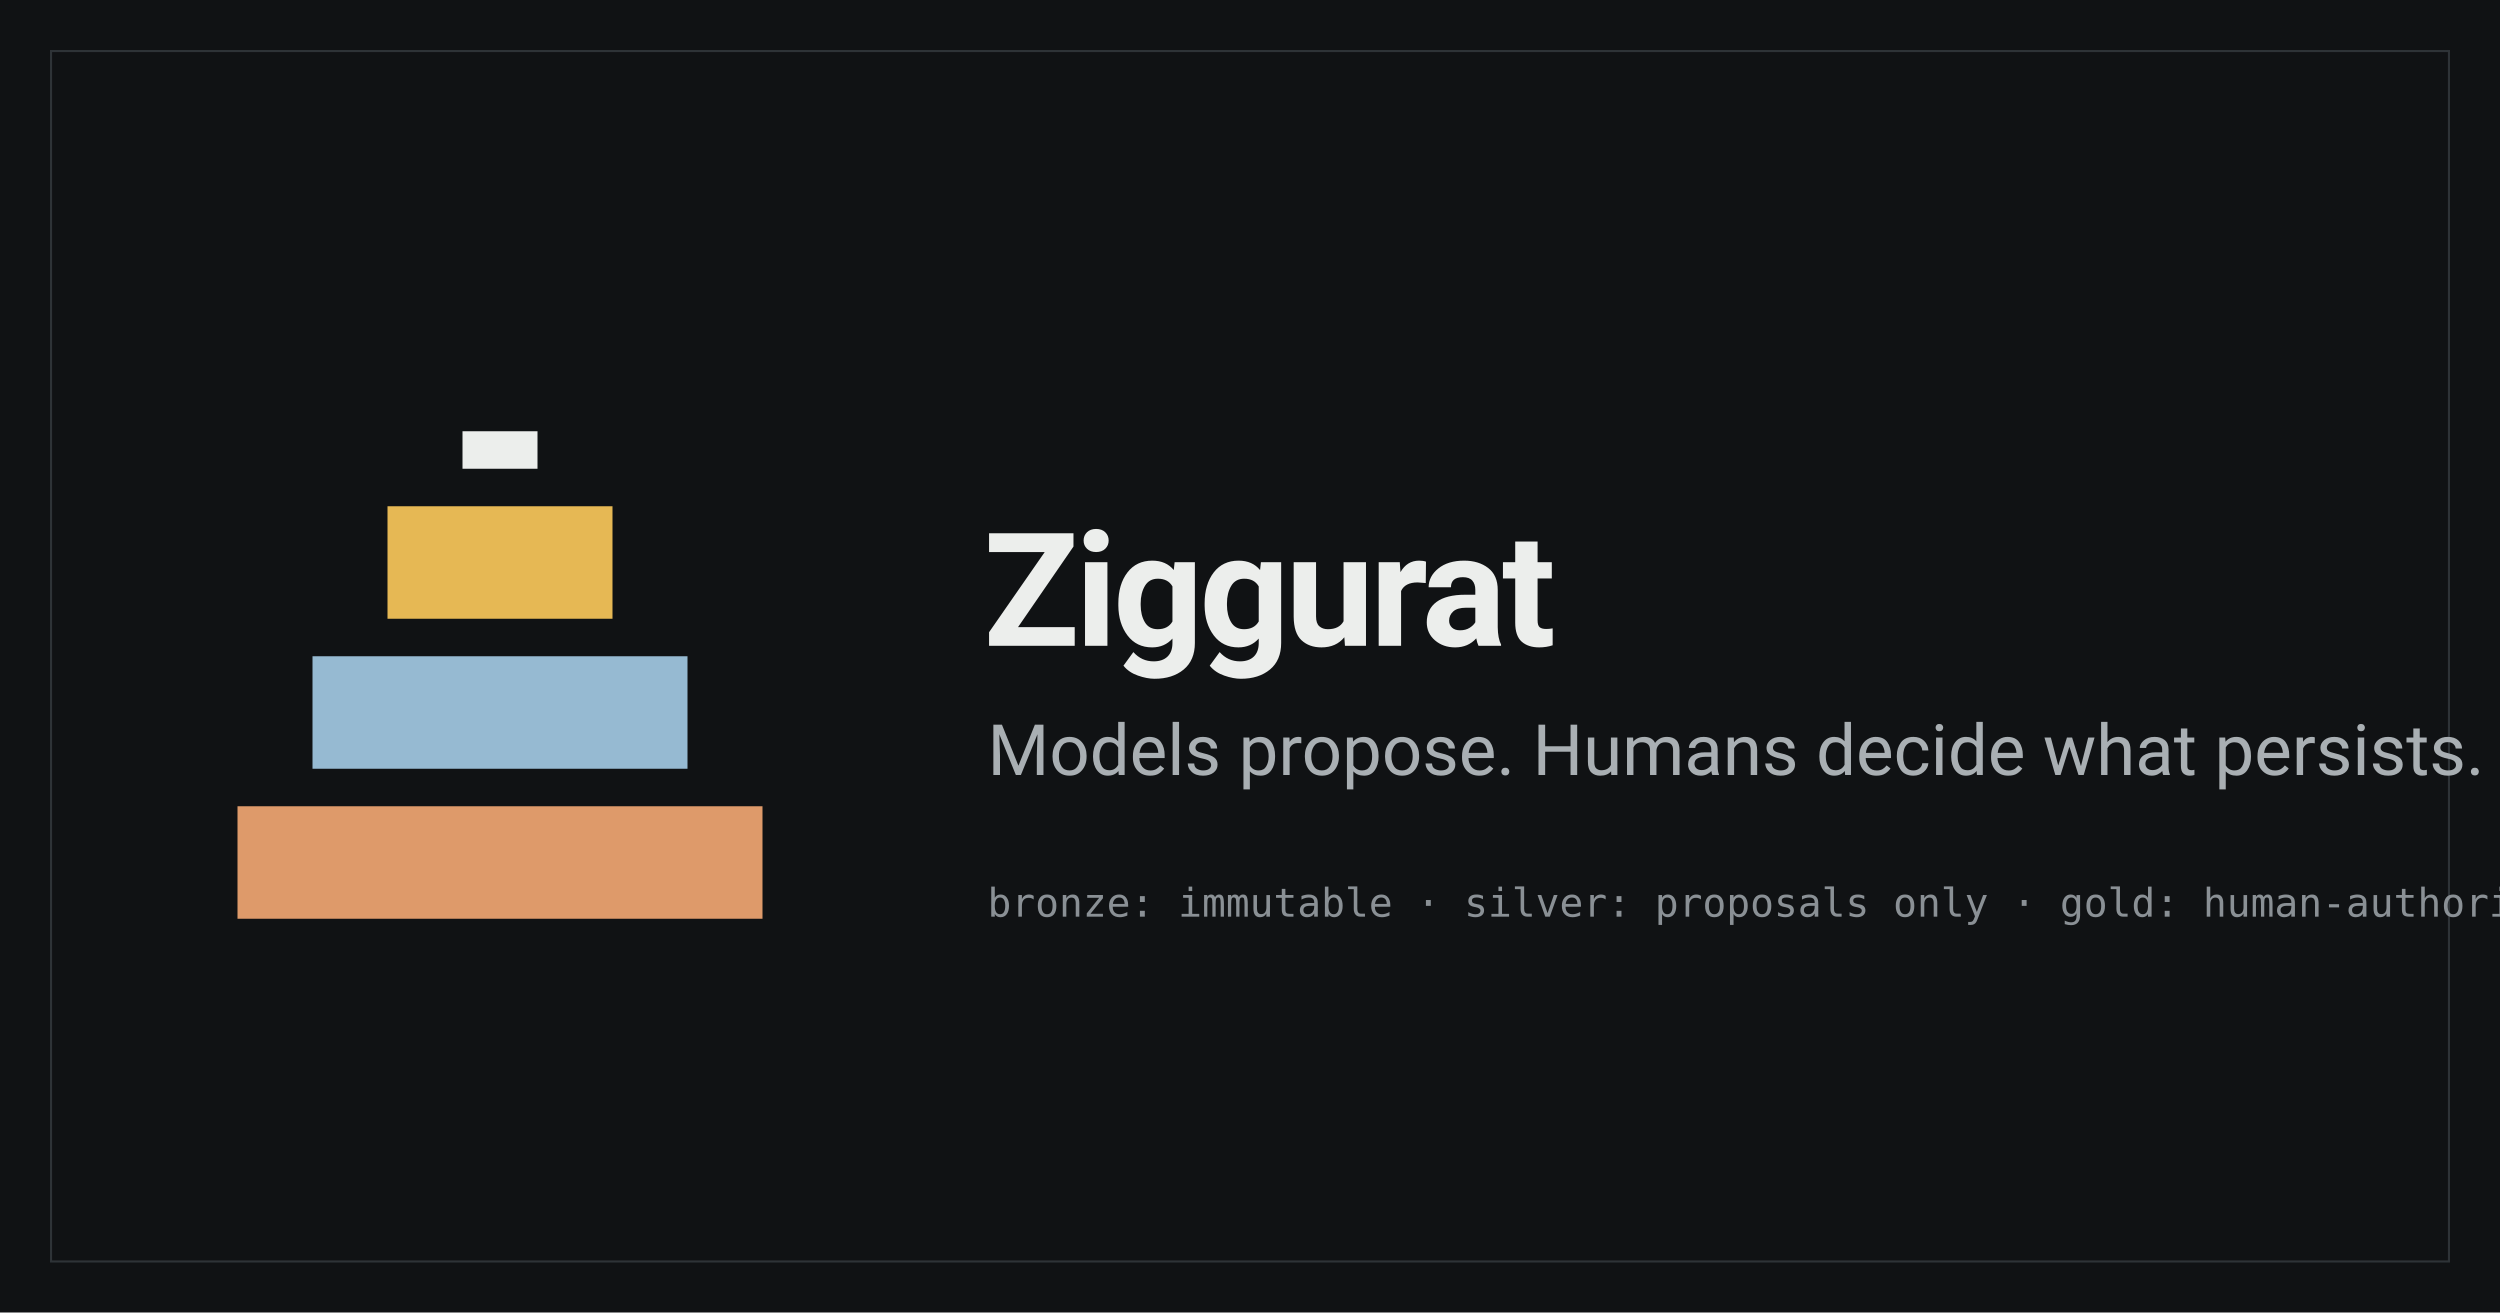
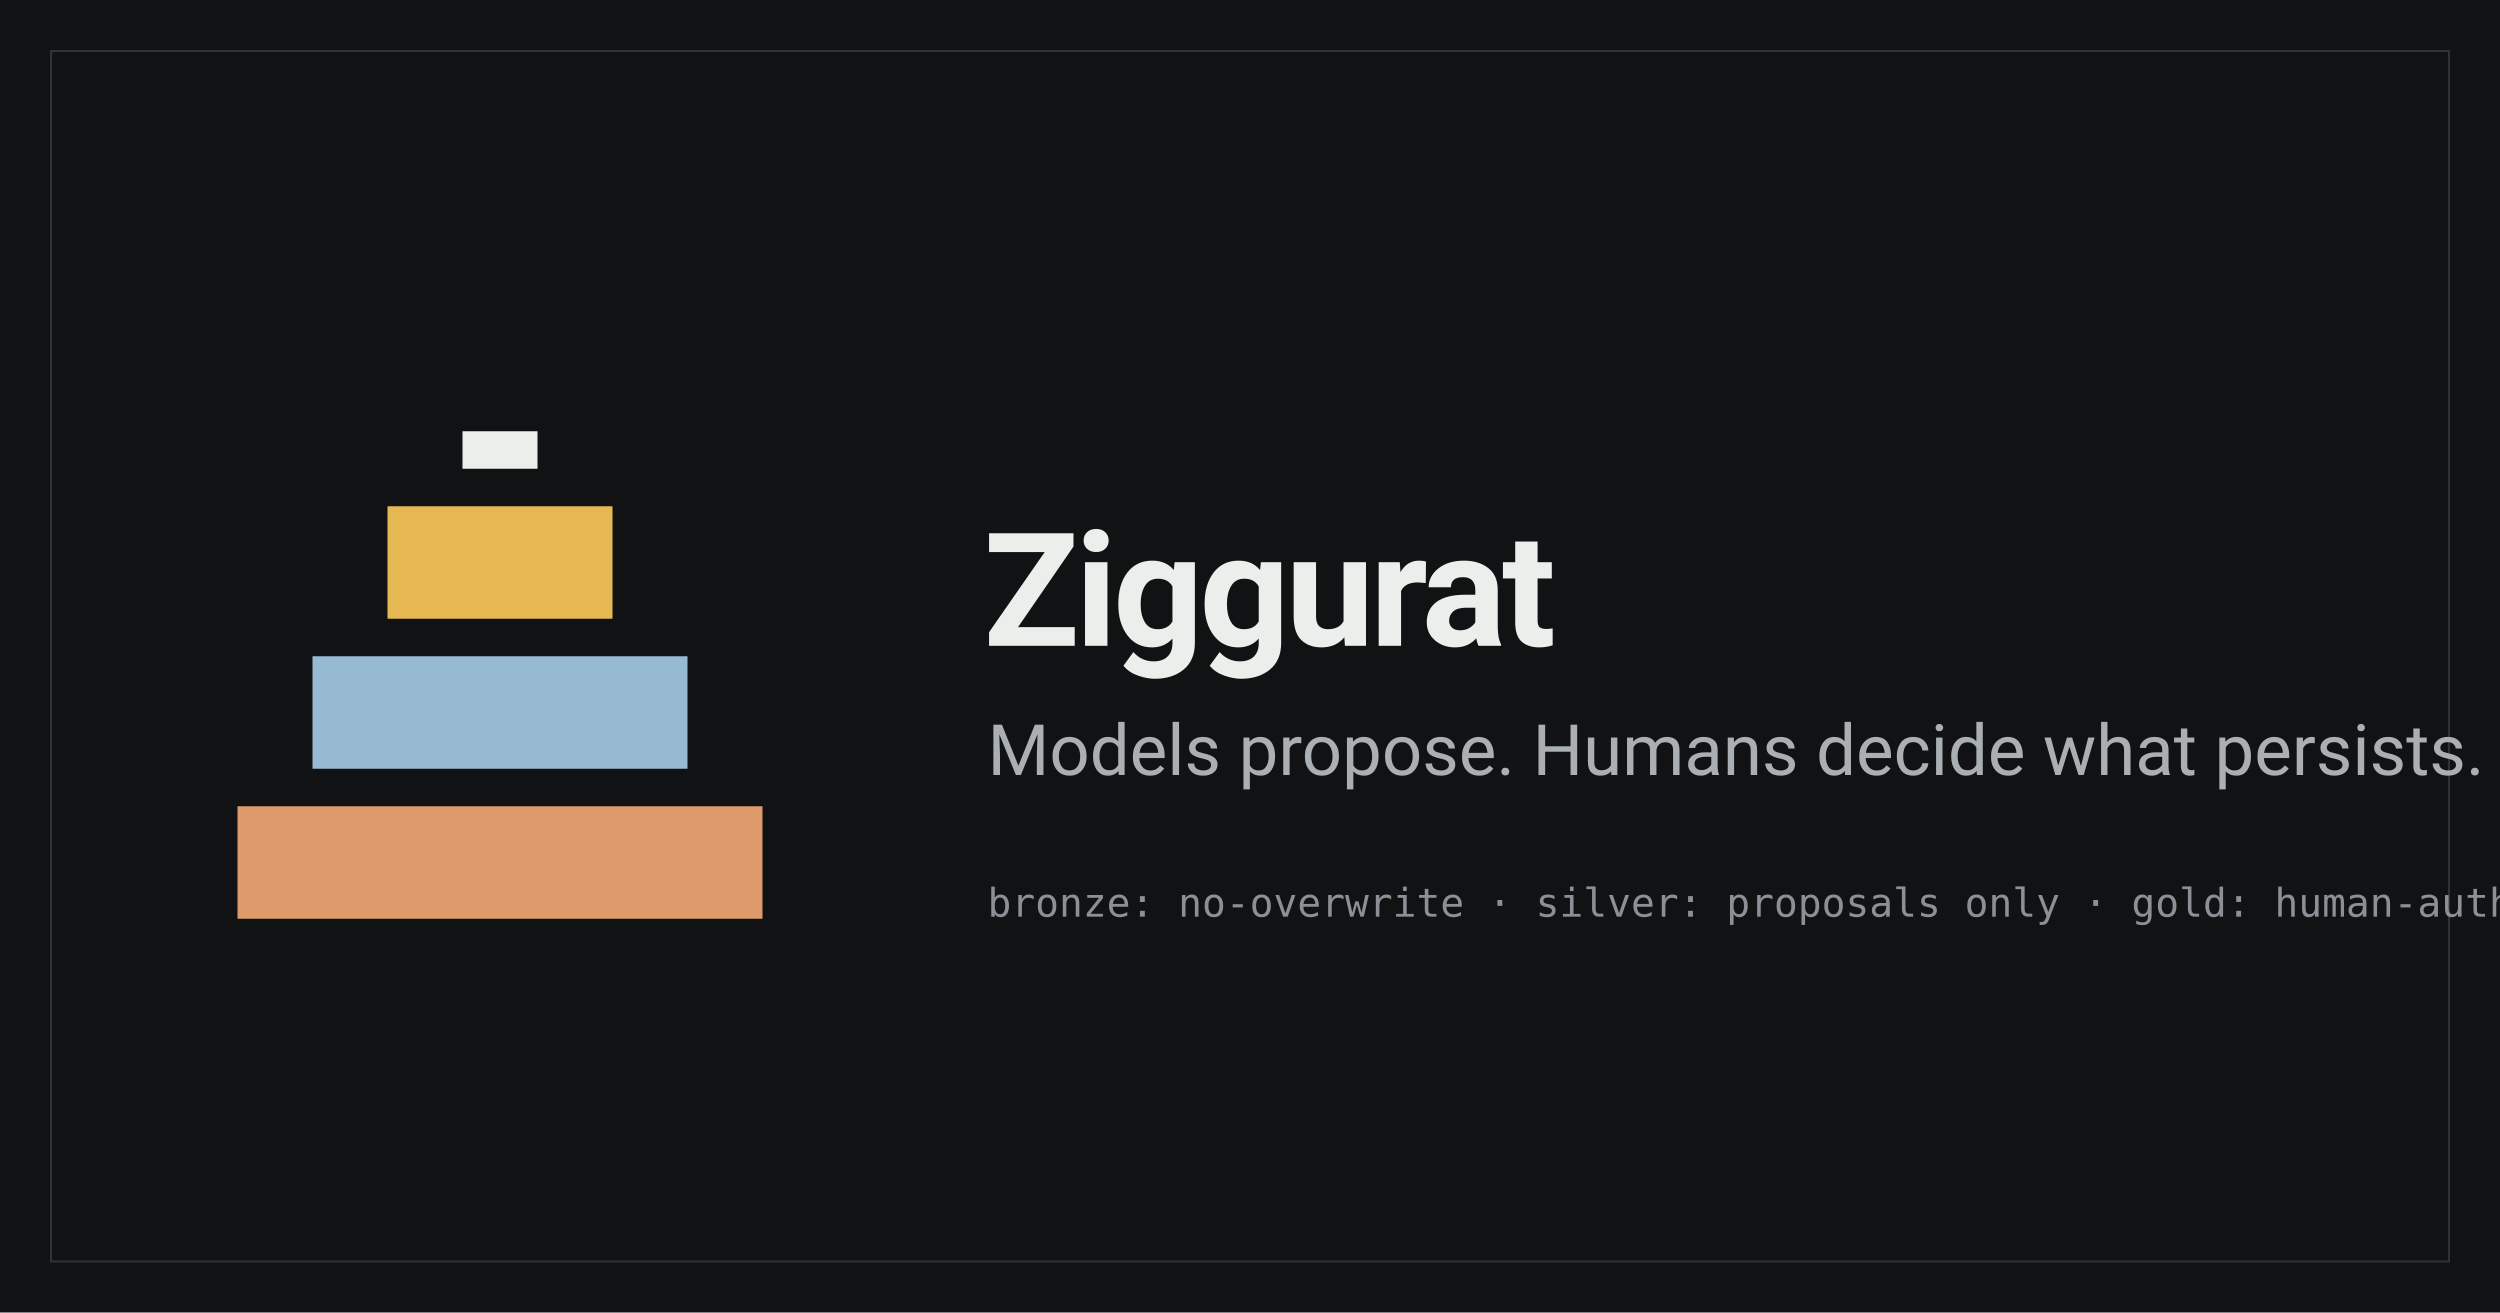
<svg xmlns="http://www.w3.org/2000/svg" viewBox="0 0 1200 630" width="1200" height="630" role="img" aria-label="Ziggurat — models propose, humans decide what persists">
  <rect width="1200" height="630" fill="#101214" />
  <rect x="24.5" y="24.5" width="1151" height="581" fill="none" stroke="#2e3337" stroke-width="1" />
  <rect x="114" y="387" width="252" height="54" fill="#de9a6a" />
  <rect x="150" y="315" width="180" height="54" fill="#96bad2" />
  <rect x="186" y="243" width="108" height="54" fill="#e6b854" />
  <rect x="222" y="207" width="36" height="18" fill="#eceeec" />
  <g font-family="system-ui, 'Segoe UI', Roboto, Helvetica, Arial, sans-serif">
    <text x="472" y="310" fill="#eceeec" font-size="76" font-weight="600" letter-spacing="-2">Ziggurat</text>
    <text x="474" y="372" fill="#a9afb3" font-size="34">Models propose. Humans decide what persists.</text>
  </g>
  <g font-family="ui-monospace, 'Cascadia Mono', Menlo, Consolas, monospace" font-size="19" fill="#8a9095">
-     <text x="474" y="440">bronze: immutable · silver: proposals only · gold: human-authorized</text>
+     <text x="474" y="440">bronze: no-overwrite · silver: proposals only · gold: human-authorized</text>
  </g>
</svg>
